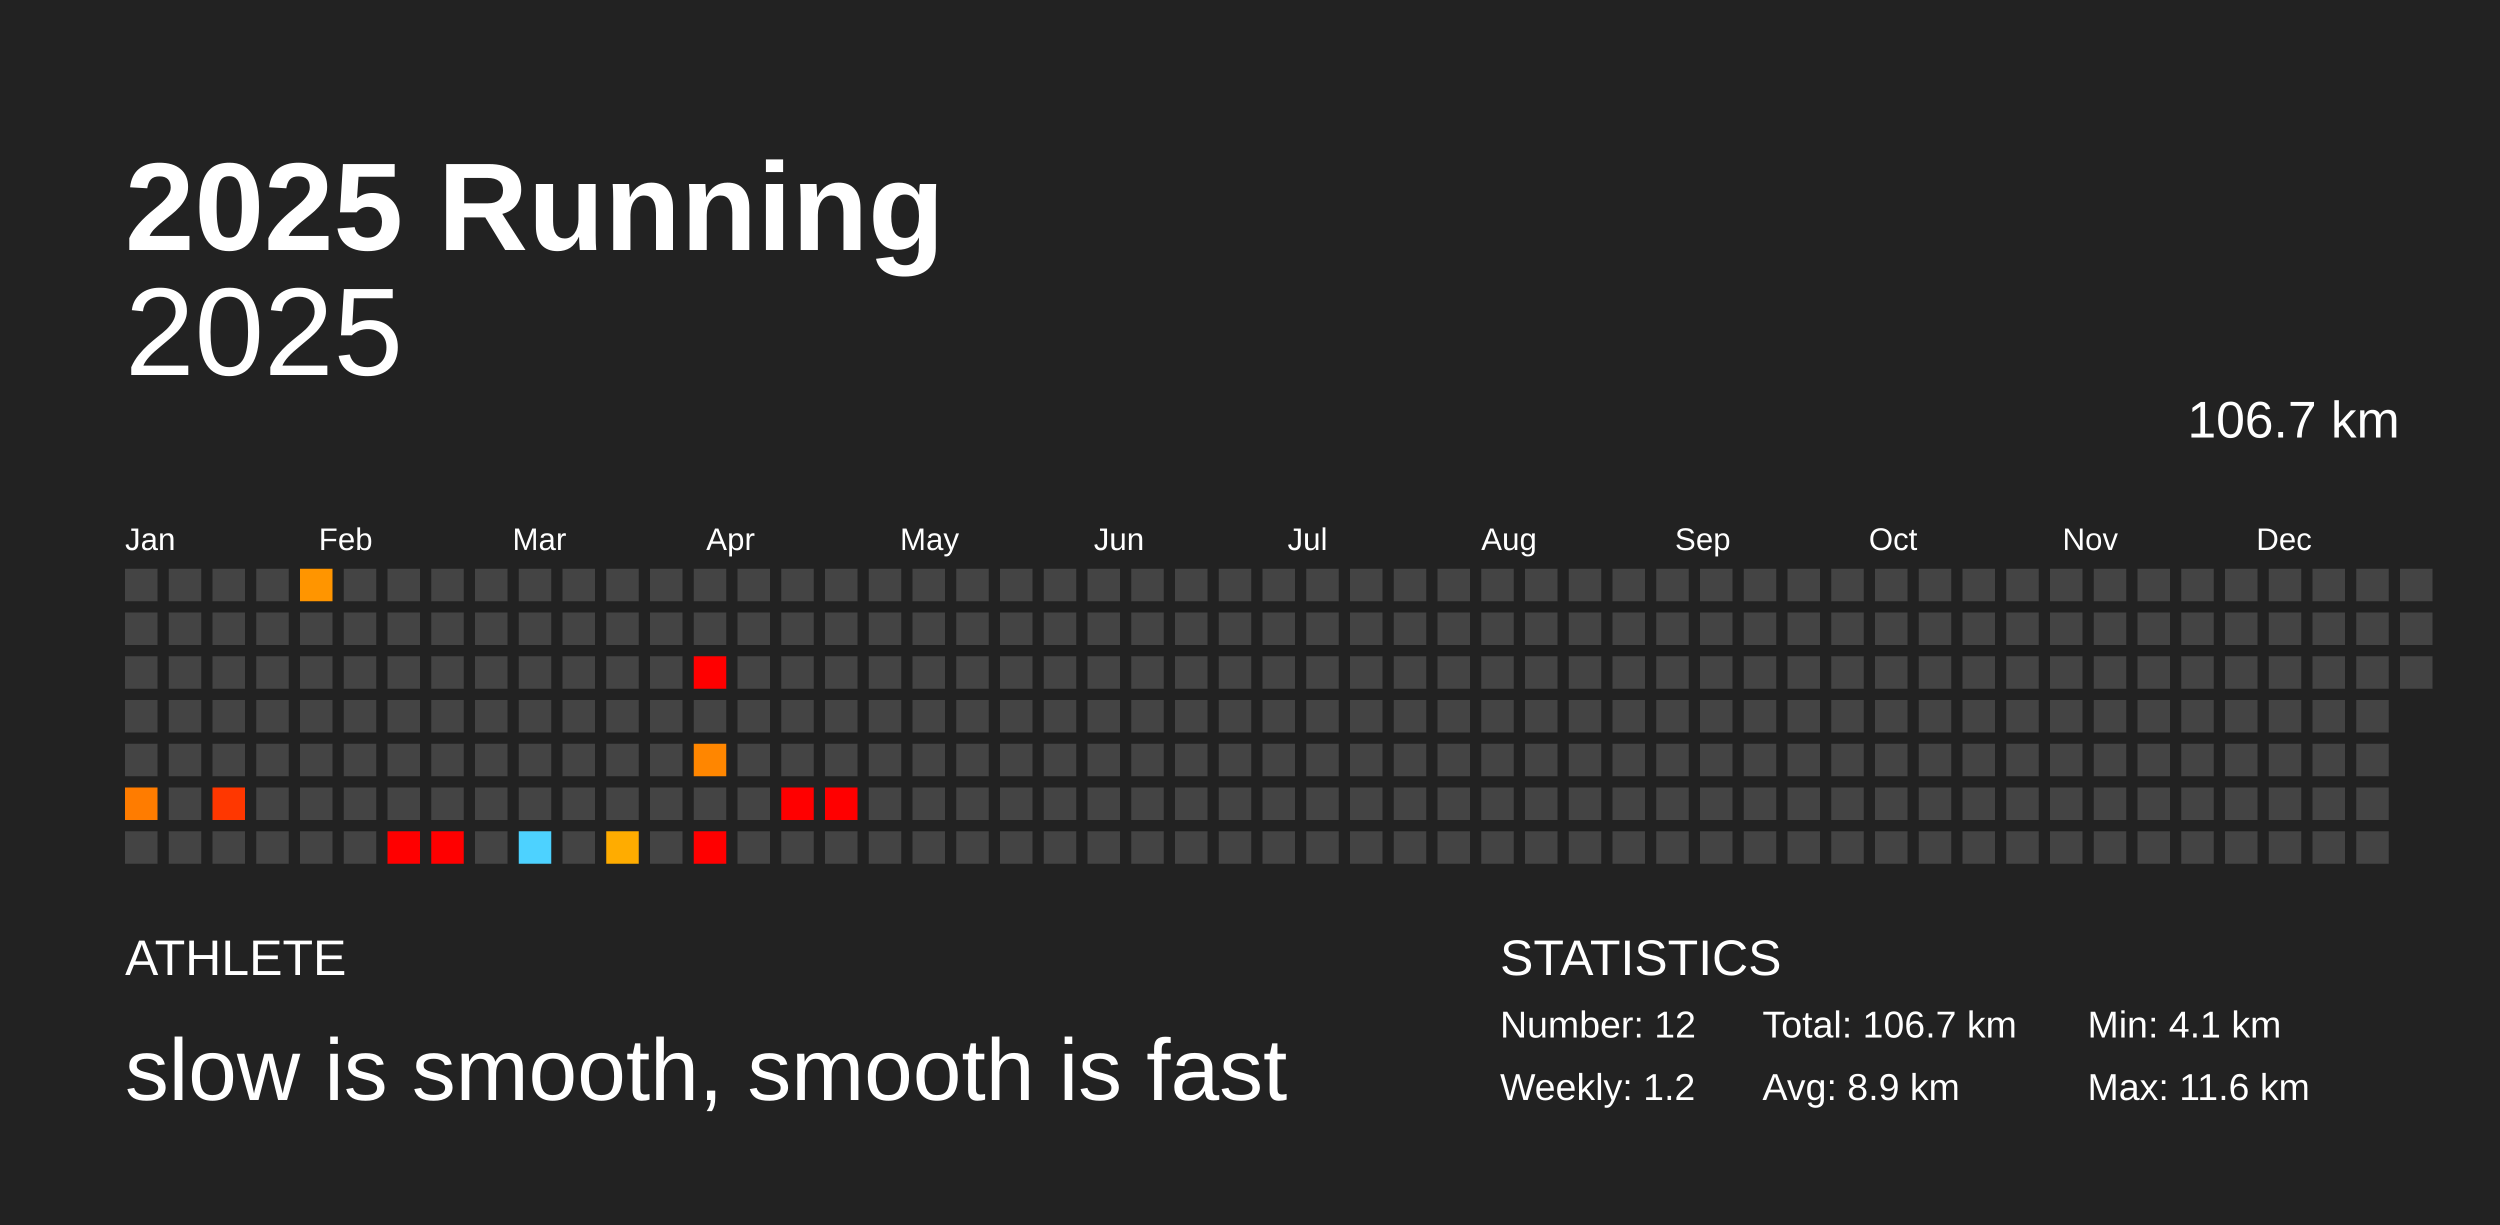
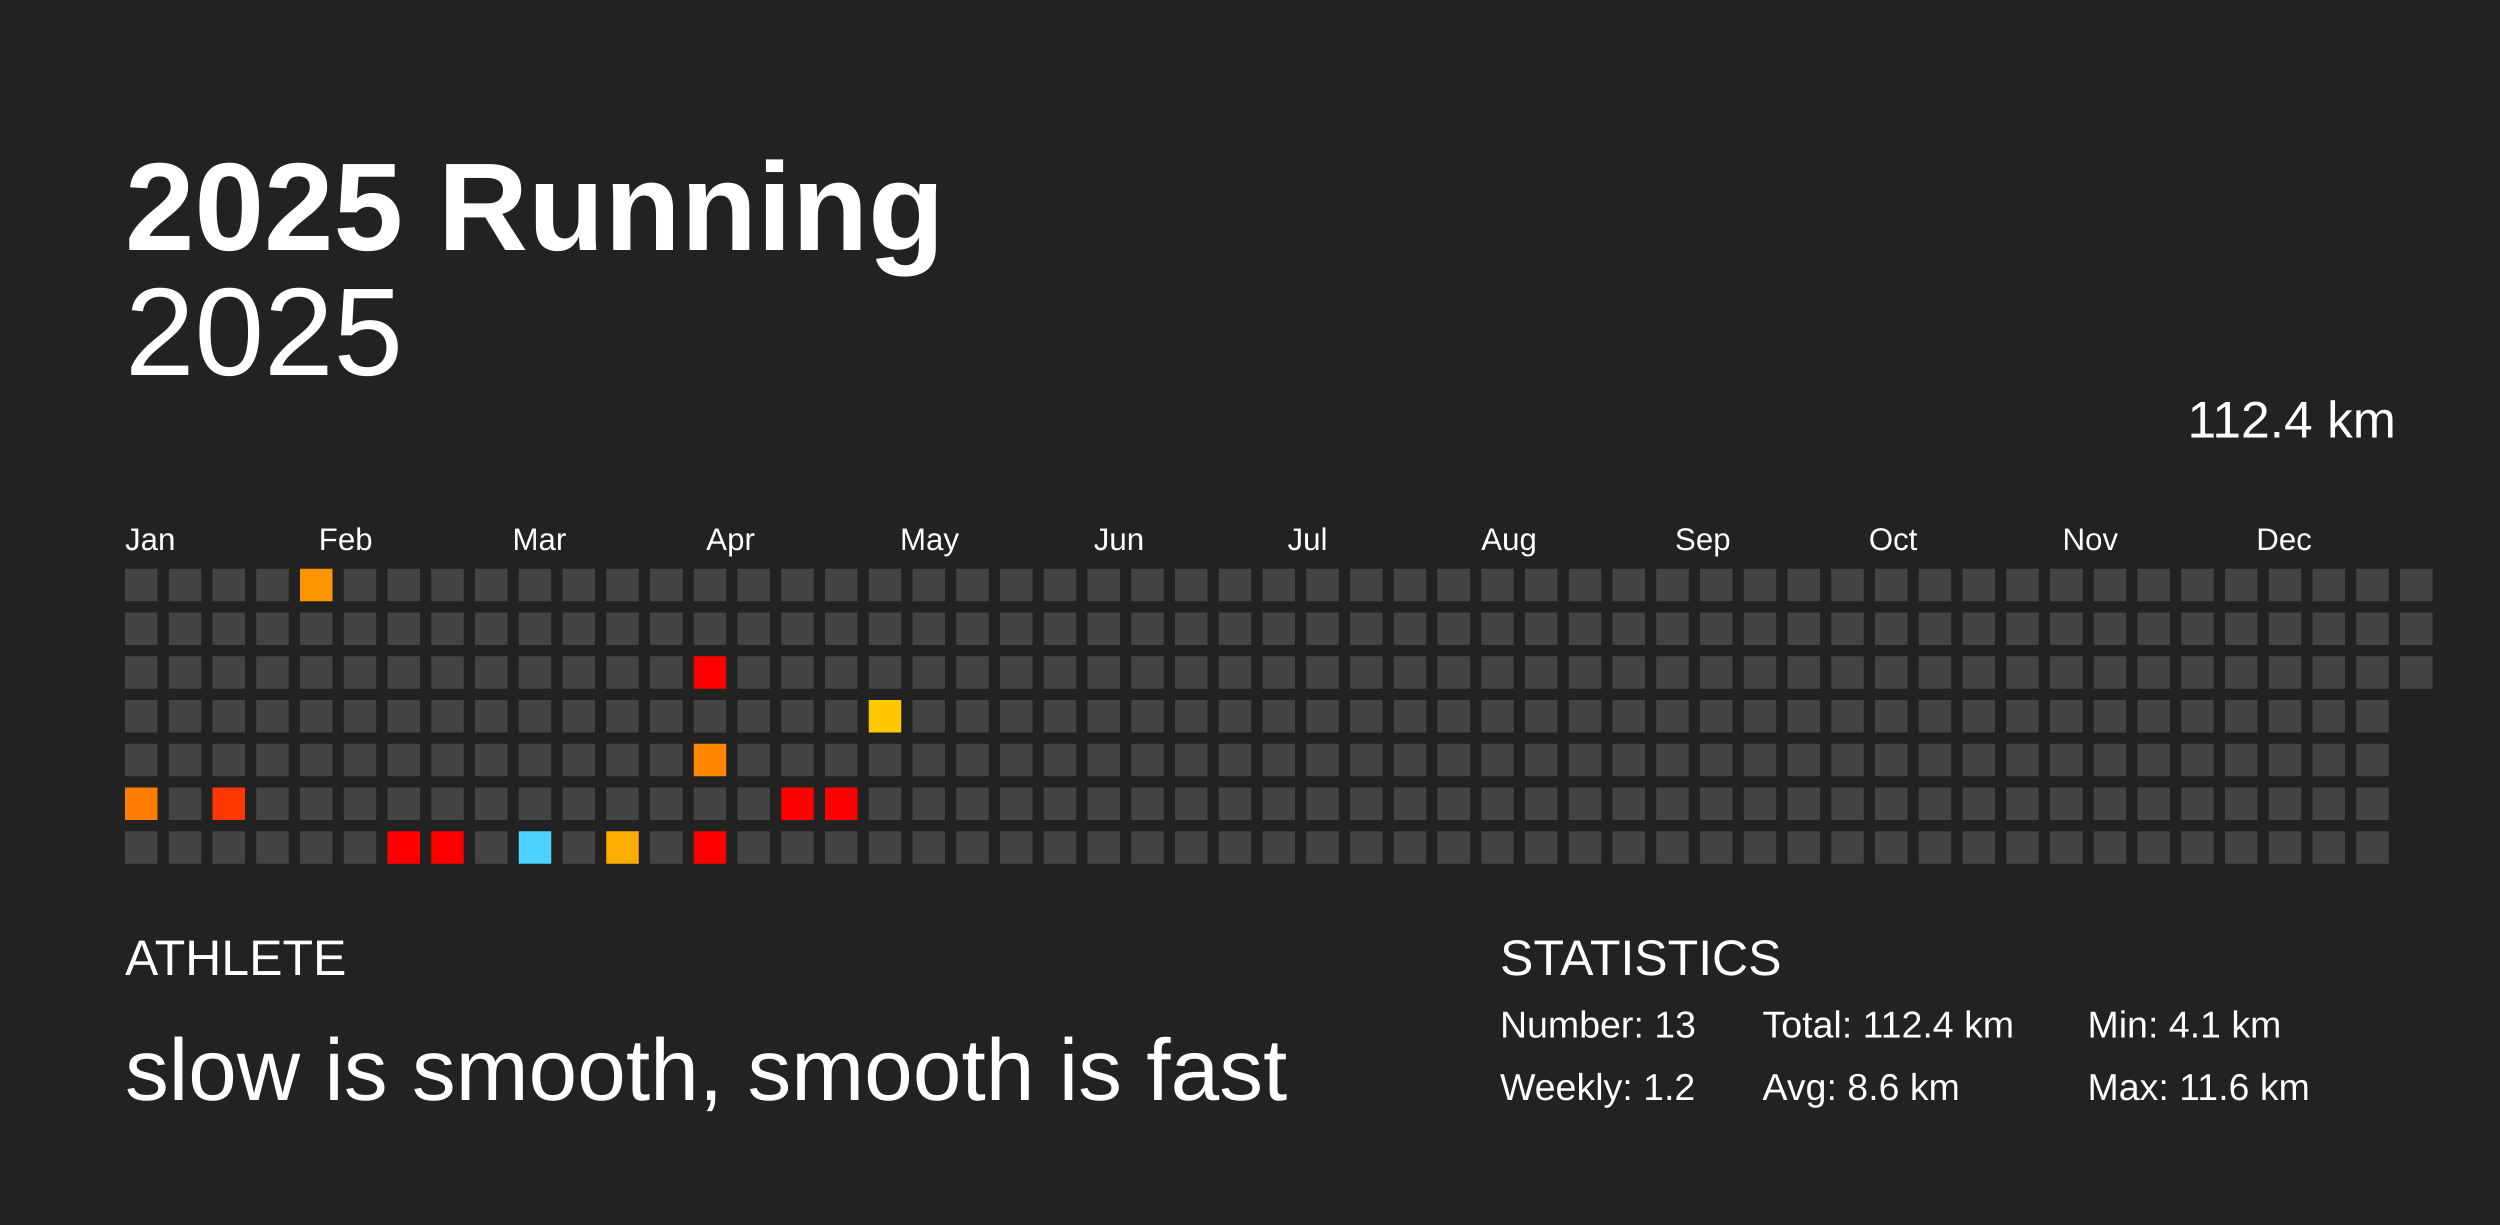
<svg xmlns="http://www.w3.org/2000/svg" baseProfile="full" height="98mm" version="1.1" viewBox="0,0,200,98" width="200mm">
  <defs />
  <rect fill="#222222" height="98" width="200" x="0" y="0" />
  <text fill="#FFFFFF" style="font-size:10px; font-family:Arial; font-weight:bold;" x="10" y="20">2025 Running</text>
  <text fill="#FFFFFF" style="font-size:4px; font-family:Arial" x="10" y="78">ATHLETE</text>
  <text fill="#FFFFFF" style="font-size:7px; font-family:Arial" x="10" y="88">slow is smooth, smooth is fast</text>
  <text fill="#FFFFFF" style="font-size:4px; font-family:Arial" x="120" y="78">STATISTICS</text>
-   <text fill="#FFFFFF" style="font-size:3px; font-family:Arial" x="120" y="83">Number: 12</text>
+   <text fill="#FFFFFF" style="font-size:3px; font-family:Arial" x="120" y="83">Number: 13</text>
  <text fill="#FFFFFF" style="font-size:3px; font-family:Arial" x="120" y="88">Weekly: 1.2</text>
-   <text fill="#FFFFFF" style="font-size:3px; font-family:Arial" x="141" y="83">Total: 106.7 km</text>
-   <text fill="#FFFFFF" style="font-size:3px; font-family:Arial" x="141" y="88">Avg: 8.9 km</text>
+   <text fill="#FFFFFF" style="font-size:3px; font-family:Arial" x="141" y="83">Total: 112.4 km</text>
+   <text fill="#FFFFFF" style="font-size:3px; font-family:Arial" x="141" y="88">Avg: 8.6 km</text>
  <text fill="#FFFFFF" style="font-size:3px; font-family:Arial" x="167" y="83">Min: 4.1 km</text>
  <text fill="#FFFFFF" style="font-size:3px; font-family:Arial" x="167" y="88">Max: 11.6 km</text>
  <text alignment-baseline="hanging" fill="#FFFFFF" style="font-size:10.0px; font-family:Arial;" x="10" y="30">2025</text>
-   <text alignment-baseline="hanging" fill="#FFFFFF" style="font-size:4.125px; font-family:Arial;" x="175" y="35">106.7 km</text>
+   <text alignment-baseline="hanging" fill="#FFFFFF" style="font-size:4.125px; font-family:Arial;" x="175" y="35">112.4 km</text>
  <text fill="#FFFFFF" style="font-size:2.5px; font-family:Arial" x="10.0" y="44">Jan</text>
  <text fill="#FFFFFF" style="font-size:2.5px; font-family:Arial" x="25.5" y="44">Feb</text>
  <text fill="#FFFFFF" style="font-size:2.5px; font-family:Arial" x="41.0" y="44">Mar</text>
  <text fill="#FFFFFF" style="font-size:2.5px; font-family:Arial" x="56.5" y="44">Apr</text>
  <text fill="#FFFFFF" style="font-size:2.5px; font-family:Arial" x="72.0" y="44">May</text>
  <text fill="#FFFFFF" style="font-size:2.5px; font-family:Arial" x="87.5" y="44">Jun</text>
  <text fill="#FFFFFF" style="font-size:2.5px; font-family:Arial" x="103.0" y="44">Jul</text>
  <text fill="#FFFFFF" style="font-size:2.5px; font-family:Arial" x="118.5" y="44">Aug</text>
  <text fill="#FFFFFF" style="font-size:2.5px; font-family:Arial" x="134.0" y="44">Sep</text>
  <text fill="#FFFFFF" style="font-size:2.5px; font-family:Arial" x="149.5" y="44">Oct</text>
  <text fill="#FFFFFF" style="font-size:2.5px; font-family:Arial" x="165.0" y="44">Nov</text>
  <text fill="#FFFFFF" style="font-size:2.5px; font-family:Arial" x="180.5" y="44">Dec</text>
  <rect fill="#444444" height="2.6" width="2.6" x="10.0" y="45.5" />
  <rect fill="#444444" height="2.6" width="2.6" x="10.0" y="49.0" />
  <rect fill="#444444" height="2.6" width="2.6" x="10.0" y="52.5" />
  <rect fill="#444444" height="2.6" width="2.6" x="10.0" y="56.0" />
  <rect fill="#444444" height="2.6" width="2.6" x="10.0" y="59.5" />
  <rect fill="#ff7c00" height="2.6" width="2.6" x="10.0" y="63.0" />
  <rect fill="#444444" height="2.6" width="2.6" x="10.0" y="66.5" />
  <rect fill="#444444" height="2.6" width="2.6" x="13.5" y="45.5" />
  <rect fill="#444444" height="2.6" width="2.6" x="13.5" y="49.0" />
  <rect fill="#444444" height="2.6" width="2.6" x="13.5" y="52.5" />
  <rect fill="#444444" height="2.6" width="2.6" x="13.5" y="56.0" />
  <rect fill="#444444" height="2.6" width="2.6" x="13.5" y="59.5" />
  <rect fill="#444444" height="2.6" width="2.6" x="13.5" y="63.0" />
  <rect fill="#444444" height="2.6" width="2.6" x="13.5" y="66.5" />
  <rect fill="#444444" height="2.6" width="2.6" x="17.0" y="45.5" />
  <rect fill="#444444" height="2.6" width="2.6" x="17.0" y="49.0" />
  <rect fill="#444444" height="2.6" width="2.6" x="17.0" y="52.5" />
  <rect fill="#444444" height="2.6" width="2.6" x="17.0" y="56.0" />
  <rect fill="#444444" height="2.6" width="2.6" x="17.0" y="59.5" />
  <rect fill="#ff3700" height="2.6" width="2.6" x="17.0" y="63.0" />
  <rect fill="#444444" height="2.6" width="2.6" x="17.0" y="66.5" />
  <rect fill="#444444" height="2.6" width="2.6" x="20.5" y="45.5" />
  <rect fill="#444444" height="2.6" width="2.6" x="20.5" y="49.0" />
  <rect fill="#444444" height="2.6" width="2.6" x="20.5" y="52.5" />
  <rect fill="#444444" height="2.6" width="2.6" x="20.5" y="56.0" />
  <rect fill="#444444" height="2.6" width="2.6" x="20.5" y="59.5" />
  <rect fill="#444444" height="2.6" width="2.6" x="20.5" y="63.0" />
  <rect fill="#444444" height="2.6" width="2.6" x="20.5" y="66.5" />
  <rect fill="#ff9500" height="2.6" width="2.6" x="24.0" y="45.5" />
  <rect fill="#444444" height="2.6" width="2.6" x="24.0" y="49.0" />
  <rect fill="#444444" height="2.6" width="2.6" x="24.0" y="52.5" />
  <rect fill="#444444" height="2.6" width="2.6" x="24.0" y="56.0" />
  <rect fill="#444444" height="2.6" width="2.6" x="24.0" y="59.5" />
  <rect fill="#444444" height="2.6" width="2.6" x="24.0" y="63.0" />
  <rect fill="#444444" height="2.6" width="2.6" x="24.0" y="66.5" />
  <rect fill="#444444" height="2.6" width="2.6" x="27.5" y="45.5" />
  <rect fill="#444444" height="2.6" width="2.6" x="27.5" y="49.0" />
  <rect fill="#444444" height="2.6" width="2.6" x="27.5" y="52.5" />
  <rect fill="#444444" height="2.6" width="2.6" x="27.5" y="56.0" />
  <rect fill="#444444" height="2.6" width="2.6" x="27.5" y="59.5" />
  <rect fill="#444444" height="2.6" width="2.6" x="27.5" y="63.0" />
  <rect fill="#444444" height="2.6" width="2.6" x="27.5" y="66.5" />
  <rect fill="#444444" height="2.6" width="2.6" x="31.0" y="45.5" />
  <rect fill="#444444" height="2.6" width="2.6" x="31.0" y="49.0" />
  <rect fill="#444444" height="2.6" width="2.6" x="31.0" y="52.5" />
  <rect fill="#444444" height="2.6" width="2.6" x="31.0" y="56.0" />
  <rect fill="#444444" height="2.6" width="2.6" x="31.0" y="59.5" />
  <rect fill="#444444" height="2.6" width="2.6" x="31.0" y="63.0" />
  <rect fill="red" height="2.6" width="2.6" x="31.0" y="66.5" />
  <rect fill="#444444" height="2.6" width="2.6" x="34.5" y="45.5" />
  <rect fill="#444444" height="2.6" width="2.6" x="34.5" y="49.0" />
  <rect fill="#444444" height="2.6" width="2.6" x="34.5" y="52.5" />
  <rect fill="#444444" height="2.6" width="2.6" x="34.5" y="56.0" />
  <rect fill="#444444" height="2.6" width="2.6" x="34.5" y="59.5" />
  <rect fill="#444444" height="2.6" width="2.6" x="34.5" y="63.0" />
  <rect fill="red" height="2.6" width="2.6" x="34.5" y="66.5" />
  <rect fill="#444444" height="2.6" width="2.6" x="38.0" y="45.5" />
  <rect fill="#444444" height="2.6" width="2.6" x="38.0" y="49.0" />
  <rect fill="#444444" height="2.6" width="2.6" x="38.0" y="52.5" />
  <rect fill="#444444" height="2.6" width="2.6" x="38.0" y="56.0" />
  <rect fill="#444444" height="2.6" width="2.6" x="38.0" y="59.5" />
  <rect fill="#444444" height="2.6" width="2.6" x="38.0" y="63.0" />
  <rect fill="#444444" height="2.6" width="2.6" x="38.0" y="66.5" />
  <rect fill="#444444" height="2.6" width="2.6" x="41.5" y="45.5" />
  <rect fill="#444444" height="2.6" width="2.6" x="41.5" y="49.0" />
  <rect fill="#444444" height="2.6" width="2.6" x="41.5" y="52.5" />
  <rect fill="#444444" height="2.6" width="2.6" x="41.5" y="56.0" />
  <rect fill="#444444" height="2.6" width="2.6" x="41.5" y="59.5" />
  <rect fill="#444444" height="2.6" width="2.6" x="41.5" y="63.0" />
  <rect fill="#4dd2ff" height="2.6" width="2.6" x="41.5" y="66.5" />
  <rect fill="#444444" height="2.6" width="2.6" x="45.0" y="45.5" />
  <rect fill="#444444" height="2.6" width="2.6" x="45.0" y="49.0" />
  <rect fill="#444444" height="2.6" width="2.6" x="45.0" y="52.5" />
  <rect fill="#444444" height="2.6" width="2.6" x="45.0" y="56.0" />
  <rect fill="#444444" height="2.6" width="2.6" x="45.0" y="59.5" />
  <rect fill="#444444" height="2.6" width="2.6" x="45.0" y="63.0" />
  <rect fill="#444444" height="2.6" width="2.6" x="45.0" y="66.5" />
  <rect fill="#444444" height="2.6" width="2.6" x="48.5" y="45.5" />
  <rect fill="#444444" height="2.6" width="2.6" x="48.5" y="49.0" />
  <rect fill="#444444" height="2.6" width="2.6" x="48.5" y="52.5" />
  <rect fill="#444444" height="2.6" width="2.6" x="48.5" y="56.0" />
  <rect fill="#444444" height="2.6" width="2.6" x="48.5" y="59.5" />
  <rect fill="#444444" height="2.6" width="2.6" x="48.5" y="63.0" />
  <rect fill="#ffac00" height="2.6" width="2.6" x="48.5" y="66.5" />
  <rect fill="#444444" height="2.6" width="2.6" x="52.0" y="45.5" />
  <rect fill="#444444" height="2.6" width="2.6" x="52.0" y="49.0" />
  <rect fill="#444444" height="2.6" width="2.6" x="52.0" y="52.5" />
  <rect fill="#444444" height="2.6" width="2.6" x="52.0" y="56.0" />
  <rect fill="#444444" height="2.6" width="2.6" x="52.0" y="59.5" />
  <rect fill="#444444" height="2.6" width="2.6" x="52.0" y="63.0" />
  <rect fill="#444444" height="2.6" width="2.6" x="52.0" y="66.5" />
  <rect fill="#444444" height="2.6" width="2.6" x="55.5" y="45.5" />
  <rect fill="#444444" height="2.6" width="2.6" x="55.5" y="49.0" />
  <rect fill="red" height="2.6" width="2.6" x="55.5" y="52.5" />
  <rect fill="#444444" height="2.6" width="2.6" x="55.5" y="56.0" />
  <rect fill="#ff8600" height="2.6" width="2.6" x="55.5" y="59.5" />
  <rect fill="#444444" height="2.6" width="2.6" x="55.5" y="63.0" />
  <rect fill="red" height="2.6" width="2.6" x="55.5" y="66.5" />
  <rect fill="#444444" height="2.6" width="2.6" x="59.0" y="45.5" />
  <rect fill="#444444" height="2.6" width="2.6" x="59.0" y="49.0" />
  <rect fill="#444444" height="2.6" width="2.6" x="59.0" y="52.5" />
  <rect fill="#444444" height="2.6" width="2.6" x="59.0" y="56.0" />
  <rect fill="#444444" height="2.6" width="2.6" x="59.0" y="59.5" />
  <rect fill="#444444" height="2.6" width="2.6" x="59.0" y="63.0" />
  <rect fill="#444444" height="2.6" width="2.6" x="59.0" y="66.5" />
  <rect fill="#444444" height="2.6" width="2.6" x="62.5" y="45.5" />
  <rect fill="#444444" height="2.6" width="2.6" x="62.5" y="49.0" />
  <rect fill="#444444" height="2.6" width="2.6" x="62.5" y="52.5" />
  <rect fill="#444444" height="2.6" width="2.6" x="62.5" y="56.0" />
  <rect fill="#444444" height="2.6" width="2.6" x="62.5" y="59.5" />
  <rect fill="red" height="2.6" width="2.6" x="62.5" y="63.0" />
  <rect fill="#444444" height="2.6" width="2.6" x="62.5" y="66.5" />
  <rect fill="#444444" height="2.6" width="2.6" x="66.0" y="45.5" />
  <rect fill="#444444" height="2.6" width="2.6" x="66.0" y="49.0" />
  <rect fill="#444444" height="2.6" width="2.6" x="66.0" y="52.5" />
  <rect fill="#444444" height="2.6" width="2.6" x="66.0" y="56.0" />
  <rect fill="#444444" height="2.6" width="2.6" x="66.0" y="59.5" />
  <rect fill="red" height="2.6" width="2.6" x="66.0" y="63.0" />
  <rect fill="#444444" height="2.6" width="2.6" x="66.0" y="66.5" />
  <rect fill="#444444" height="2.6" width="2.6" x="69.5" y="45.5" />
  <rect fill="#444444" height="2.6" width="2.6" x="69.5" y="49.0" />
  <rect fill="#444444" height="2.6" width="2.6" x="69.5" y="52.5" />
-   <rect fill="#444444" height="2.6" width="2.6" x="69.5" y="56.0" />
+   <rect fill="#ffc800" height="2.6" width="2.6" x="69.5" y="56.0" />
  <rect fill="#444444" height="2.6" width="2.6" x="69.5" y="59.5" />
  <rect fill="#444444" height="2.6" width="2.6" x="69.5" y="63.0" />
  <rect fill="#444444" height="2.6" width="2.6" x="69.5" y="66.5" />
  <rect fill="#444444" height="2.6" width="2.6" x="73.0" y="45.5" />
  <rect fill="#444444" height="2.6" width="2.6" x="73.0" y="49.0" />
  <rect fill="#444444" height="2.6" width="2.6" x="73.0" y="52.5" />
  <rect fill="#444444" height="2.6" width="2.6" x="73.0" y="56.0" />
  <rect fill="#444444" height="2.6" width="2.6" x="73.0" y="59.5" />
  <rect fill="#444444" height="2.6" width="2.6" x="73.0" y="63.0" />
  <rect fill="#444444" height="2.6" width="2.6" x="73.0" y="66.5" />
  <rect fill="#444444" height="2.6" width="2.6" x="76.5" y="45.5" />
  <rect fill="#444444" height="2.6" width="2.6" x="76.5" y="49.0" />
  <rect fill="#444444" height="2.6" width="2.6" x="76.5" y="52.5" />
  <rect fill="#444444" height="2.6" width="2.6" x="76.5" y="56.0" />
  <rect fill="#444444" height="2.6" width="2.6" x="76.5" y="59.5" />
  <rect fill="#444444" height="2.6" width="2.6" x="76.5" y="63.0" />
  <rect fill="#444444" height="2.6" width="2.6" x="76.5" y="66.5" />
  <rect fill="#444444" height="2.6" width="2.6" x="80.0" y="45.5" />
  <rect fill="#444444" height="2.6" width="2.6" x="80.0" y="49.0" />
  <rect fill="#444444" height="2.6" width="2.6" x="80.0" y="52.5" />
  <rect fill="#444444" height="2.6" width="2.6" x="80.0" y="56.0" />
  <rect fill="#444444" height="2.6" width="2.6" x="80.0" y="59.5" />
  <rect fill="#444444" height="2.6" width="2.6" x="80.0" y="63.0" />
  <rect fill="#444444" height="2.6" width="2.6" x="80.0" y="66.5" />
  <rect fill="#444444" height="2.6" width="2.6" x="83.5" y="45.5" />
  <rect fill="#444444" height="2.6" width="2.6" x="83.5" y="49.0" />
  <rect fill="#444444" height="2.6" width="2.6" x="83.5" y="52.5" />
  <rect fill="#444444" height="2.6" width="2.6" x="83.5" y="56.0" />
  <rect fill="#444444" height="2.6" width="2.6" x="83.5" y="59.5" />
  <rect fill="#444444" height="2.6" width="2.6" x="83.5" y="63.0" />
  <rect fill="#444444" height="2.6" width="2.6" x="83.5" y="66.5" />
  <rect fill="#444444" height="2.6" width="2.6" x="87.0" y="45.5" />
  <rect fill="#444444" height="2.6" width="2.6" x="87.0" y="49.0" />
  <rect fill="#444444" height="2.6" width="2.6" x="87.0" y="52.5" />
  <rect fill="#444444" height="2.6" width="2.6" x="87.0" y="56.0" />
  <rect fill="#444444" height="2.6" width="2.6" x="87.0" y="59.5" />
  <rect fill="#444444" height="2.6" width="2.6" x="87.0" y="63.0" />
  <rect fill="#444444" height="2.6" width="2.6" x="87.0" y="66.5" />
  <rect fill="#444444" height="2.6" width="2.6" x="90.5" y="45.5" />
  <rect fill="#444444" height="2.6" width="2.6" x="90.5" y="49.0" />
  <rect fill="#444444" height="2.6" width="2.6" x="90.5" y="52.5" />
  <rect fill="#444444" height="2.6" width="2.6" x="90.5" y="56.0" />
  <rect fill="#444444" height="2.6" width="2.6" x="90.5" y="59.5" />
  <rect fill="#444444" height="2.6" width="2.6" x="90.5" y="63.0" />
  <rect fill="#444444" height="2.6" width="2.6" x="90.5" y="66.5" />
  <rect fill="#444444" height="2.6" width="2.6" x="94.0" y="45.5" />
  <rect fill="#444444" height="2.6" width="2.6" x="94.0" y="49.0" />
  <rect fill="#444444" height="2.6" width="2.6" x="94.0" y="52.5" />
  <rect fill="#444444" height="2.6" width="2.6" x="94.0" y="56.0" />
  <rect fill="#444444" height="2.6" width="2.6" x="94.0" y="59.5" />
  <rect fill="#444444" height="2.6" width="2.6" x="94.0" y="63.0" />
  <rect fill="#444444" height="2.6" width="2.6" x="94.0" y="66.5" />
  <rect fill="#444444" height="2.6" width="2.6" x="97.5" y="45.5" />
  <rect fill="#444444" height="2.6" width="2.6" x="97.5" y="49.0" />
  <rect fill="#444444" height="2.6" width="2.6" x="97.5" y="52.5" />
  <rect fill="#444444" height="2.6" width="2.6" x="97.5" y="56.0" />
  <rect fill="#444444" height="2.6" width="2.6" x="97.5" y="59.5" />
  <rect fill="#444444" height="2.6" width="2.6" x="97.5" y="63.0" />
  <rect fill="#444444" height="2.6" width="2.6" x="97.5" y="66.5" />
  <rect fill="#444444" height="2.6" width="2.6" x="101.0" y="45.5" />
  <rect fill="#444444" height="2.6" width="2.6" x="101.0" y="49.0" />
  <rect fill="#444444" height="2.6" width="2.6" x="101.0" y="52.5" />
  <rect fill="#444444" height="2.6" width="2.6" x="101.0" y="56.0" />
  <rect fill="#444444" height="2.6" width="2.6" x="101.0" y="59.5" />
  <rect fill="#444444" height="2.6" width="2.6" x="101.0" y="63.0" />
  <rect fill="#444444" height="2.6" width="2.6" x="101.0" y="66.5" />
  <rect fill="#444444" height="2.6" width="2.6" x="104.5" y="45.5" />
  <rect fill="#444444" height="2.6" width="2.6" x="104.5" y="49.0" />
  <rect fill="#444444" height="2.6" width="2.6" x="104.5" y="52.5" />
  <rect fill="#444444" height="2.6" width="2.6" x="104.5" y="56.0" />
  <rect fill="#444444" height="2.6" width="2.6" x="104.5" y="59.5" />
  <rect fill="#444444" height="2.6" width="2.6" x="104.5" y="63.0" />
  <rect fill="#444444" height="2.6" width="2.6" x="104.5" y="66.5" />
  <rect fill="#444444" height="2.6" width="2.6" x="108.0" y="45.5" />
  <rect fill="#444444" height="2.6" width="2.6" x="108.0" y="49.0" />
  <rect fill="#444444" height="2.6" width="2.6" x="108.0" y="52.5" />
  <rect fill="#444444" height="2.6" width="2.6" x="108.0" y="56.0" />
  <rect fill="#444444" height="2.6" width="2.6" x="108.0" y="59.5" />
  <rect fill="#444444" height="2.6" width="2.6" x="108.0" y="63.0" />
  <rect fill="#444444" height="2.6" width="2.6" x="108.0" y="66.5" />
  <rect fill="#444444" height="2.6" width="2.6" x="111.5" y="45.5" />
  <rect fill="#444444" height="2.6" width="2.6" x="111.5" y="49.0" />
  <rect fill="#444444" height="2.6" width="2.6" x="111.5" y="52.5" />
  <rect fill="#444444" height="2.6" width="2.6" x="111.5" y="56.0" />
  <rect fill="#444444" height="2.6" width="2.6" x="111.5" y="59.5" />
  <rect fill="#444444" height="2.6" width="2.6" x="111.5" y="63.0" />
  <rect fill="#444444" height="2.6" width="2.6" x="111.5" y="66.5" />
  <rect fill="#444444" height="2.6" width="2.6" x="115.0" y="45.5" />
  <rect fill="#444444" height="2.6" width="2.6" x="115.0" y="49.0" />
  <rect fill="#444444" height="2.6" width="2.6" x="115.0" y="52.5" />
  <rect fill="#444444" height="2.6" width="2.6" x="115.0" y="56.0" />
  <rect fill="#444444" height="2.6" width="2.6" x="115.0" y="59.5" />
  <rect fill="#444444" height="2.6" width="2.6" x="115.0" y="63.0" />
  <rect fill="#444444" height="2.6" width="2.6" x="115.0" y="66.5" />
  <rect fill="#444444" height="2.6" width="2.6" x="118.5" y="45.5" />
  <rect fill="#444444" height="2.6" width="2.6" x="118.5" y="49.0" />
  <rect fill="#444444" height="2.6" width="2.6" x="118.5" y="52.5" />
  <rect fill="#444444" height="2.6" width="2.6" x="118.5" y="56.0" />
  <rect fill="#444444" height="2.6" width="2.6" x="118.5" y="59.5" />
  <rect fill="#444444" height="2.6" width="2.6" x="118.5" y="63.0" />
  <rect fill="#444444" height="2.6" width="2.6" x="118.5" y="66.5" />
  <rect fill="#444444" height="2.6" width="2.6" x="122.0" y="45.5" />
  <rect fill="#444444" height="2.6" width="2.6" x="122.0" y="49.0" />
  <rect fill="#444444" height="2.6" width="2.6" x="122.0" y="52.5" />
  <rect fill="#444444" height="2.6" width="2.6" x="122.0" y="56.0" />
  <rect fill="#444444" height="2.6" width="2.6" x="122.0" y="59.5" />
  <rect fill="#444444" height="2.6" width="2.6" x="122.0" y="63.0" />
  <rect fill="#444444" height="2.6" width="2.6" x="122.0" y="66.5" />
  <rect fill="#444444" height="2.6" width="2.6" x="125.5" y="45.5" />
  <rect fill="#444444" height="2.6" width="2.6" x="125.5" y="49.0" />
  <rect fill="#444444" height="2.6" width="2.6" x="125.5" y="52.5" />
  <rect fill="#444444" height="2.6" width="2.6" x="125.5" y="56.0" />
  <rect fill="#444444" height="2.6" width="2.6" x="125.5" y="59.5" />
  <rect fill="#444444" height="2.6" width="2.6" x="125.5" y="63.0" />
  <rect fill="#444444" height="2.6" width="2.6" x="125.5" y="66.5" />
  <rect fill="#444444" height="2.6" width="2.6" x="129.0" y="45.5" />
  <rect fill="#444444" height="2.6" width="2.6" x="129.0" y="49.0" />
  <rect fill="#444444" height="2.6" width="2.6" x="129.0" y="52.5" />
  <rect fill="#444444" height="2.6" width="2.6" x="129.0" y="56.0" />
  <rect fill="#444444" height="2.6" width="2.6" x="129.0" y="59.5" />
  <rect fill="#444444" height="2.6" width="2.6" x="129.0" y="63.0" />
  <rect fill="#444444" height="2.6" width="2.6" x="129.0" y="66.5" />
  <rect fill="#444444" height="2.6" width="2.6" x="132.5" y="45.5" />
  <rect fill="#444444" height="2.6" width="2.6" x="132.5" y="49.0" />
  <rect fill="#444444" height="2.6" width="2.6" x="132.5" y="52.5" />
  <rect fill="#444444" height="2.6" width="2.6" x="132.5" y="56.0" />
  <rect fill="#444444" height="2.6" width="2.6" x="132.5" y="59.5" />
  <rect fill="#444444" height="2.6" width="2.6" x="132.5" y="63.0" />
  <rect fill="#444444" height="2.6" width="2.6" x="132.5" y="66.5" />
  <rect fill="#444444" height="2.6" width="2.6" x="136.0" y="45.5" />
  <rect fill="#444444" height="2.6" width="2.6" x="136.0" y="49.0" />
  <rect fill="#444444" height="2.6" width="2.6" x="136.0" y="52.5" />
  <rect fill="#444444" height="2.6" width="2.6" x="136.0" y="56.0" />
  <rect fill="#444444" height="2.6" width="2.6" x="136.0" y="59.5" />
  <rect fill="#444444" height="2.6" width="2.6" x="136.0" y="63.0" />
  <rect fill="#444444" height="2.6" width="2.6" x="136.0" y="66.5" />
  <rect fill="#444444" height="2.6" width="2.6" x="139.5" y="45.5" />
  <rect fill="#444444" height="2.6" width="2.6" x="139.5" y="49.0" />
  <rect fill="#444444" height="2.6" width="2.6" x="139.5" y="52.5" />
  <rect fill="#444444" height="2.6" width="2.6" x="139.5" y="56.0" />
  <rect fill="#444444" height="2.6" width="2.6" x="139.5" y="59.5" />
  <rect fill="#444444" height="2.6" width="2.6" x="139.5" y="63.0" />
  <rect fill="#444444" height="2.6" width="2.6" x="139.5" y="66.5" />
  <rect fill="#444444" height="2.6" width="2.6" x="143.0" y="45.5" />
  <rect fill="#444444" height="2.6" width="2.6" x="143.0" y="49.0" />
  <rect fill="#444444" height="2.6" width="2.6" x="143.0" y="52.5" />
  <rect fill="#444444" height="2.6" width="2.6" x="143.0" y="56.0" />
  <rect fill="#444444" height="2.6" width="2.6" x="143.0" y="59.5" />
  <rect fill="#444444" height="2.6" width="2.6" x="143.0" y="63.0" />
  <rect fill="#444444" height="2.6" width="2.6" x="143.0" y="66.5" />
  <rect fill="#444444" height="2.6" width="2.6" x="146.5" y="45.5" />
  <rect fill="#444444" height="2.6" width="2.6" x="146.5" y="49.0" />
  <rect fill="#444444" height="2.6" width="2.6" x="146.5" y="52.5" />
  <rect fill="#444444" height="2.6" width="2.6" x="146.5" y="56.0" />
  <rect fill="#444444" height="2.6" width="2.6" x="146.5" y="59.5" />
  <rect fill="#444444" height="2.6" width="2.6" x="146.5" y="63.0" />
  <rect fill="#444444" height="2.6" width="2.6" x="146.5" y="66.5" />
  <rect fill="#444444" height="2.6" width="2.6" x="150.0" y="45.5" />
  <rect fill="#444444" height="2.6" width="2.6" x="150.0" y="49.0" />
  <rect fill="#444444" height="2.6" width="2.6" x="150.0" y="52.5" />
  <rect fill="#444444" height="2.6" width="2.6" x="150.0" y="56.0" />
  <rect fill="#444444" height="2.6" width="2.6" x="150.0" y="59.5" />
  <rect fill="#444444" height="2.6" width="2.6" x="150.0" y="63.0" />
  <rect fill="#444444" height="2.6" width="2.6" x="150.0" y="66.5" />
  <rect fill="#444444" height="2.6" width="2.6" x="153.5" y="45.5" />
  <rect fill="#444444" height="2.6" width="2.6" x="153.5" y="49.0" />
  <rect fill="#444444" height="2.6" width="2.6" x="153.5" y="52.5" />
  <rect fill="#444444" height="2.6" width="2.6" x="153.5" y="56.0" />
  <rect fill="#444444" height="2.6" width="2.6" x="153.5" y="59.5" />
  <rect fill="#444444" height="2.6" width="2.6" x="153.5" y="63.0" />
  <rect fill="#444444" height="2.6" width="2.6" x="153.5" y="66.5" />
  <rect fill="#444444" height="2.6" width="2.6" x="157.0" y="45.5" />
  <rect fill="#444444" height="2.6" width="2.6" x="157.0" y="49.0" />
  <rect fill="#444444" height="2.6" width="2.6" x="157.0" y="52.5" />
  <rect fill="#444444" height="2.6" width="2.6" x="157.0" y="56.0" />
  <rect fill="#444444" height="2.6" width="2.6" x="157.0" y="59.5" />
  <rect fill="#444444" height="2.6" width="2.6" x="157.0" y="63.0" />
  <rect fill="#444444" height="2.6" width="2.6" x="157.0" y="66.5" />
  <rect fill="#444444" height="2.6" width="2.6" x="160.5" y="45.5" />
  <rect fill="#444444" height="2.6" width="2.6" x="160.5" y="49.0" />
  <rect fill="#444444" height="2.6" width="2.6" x="160.5" y="52.5" />
  <rect fill="#444444" height="2.6" width="2.6" x="160.5" y="56.0" />
  <rect fill="#444444" height="2.6" width="2.6" x="160.5" y="59.5" />
  <rect fill="#444444" height="2.6" width="2.6" x="160.5" y="63.0" />
  <rect fill="#444444" height="2.6" width="2.6" x="160.5" y="66.5" />
  <rect fill="#444444" height="2.6" width="2.6" x="164.0" y="45.5" />
  <rect fill="#444444" height="2.6" width="2.6" x="164.0" y="49.0" />
  <rect fill="#444444" height="2.6" width="2.6" x="164.0" y="52.5" />
  <rect fill="#444444" height="2.6" width="2.6" x="164.0" y="56.0" />
  <rect fill="#444444" height="2.6" width="2.6" x="164.0" y="59.5" />
  <rect fill="#444444" height="2.6" width="2.6" x="164.0" y="63.0" />
  <rect fill="#444444" height="2.6" width="2.6" x="164.0" y="66.5" />
  <rect fill="#444444" height="2.6" width="2.6" x="167.5" y="45.5" />
  <rect fill="#444444" height="2.6" width="2.6" x="167.5" y="49.0" />
  <rect fill="#444444" height="2.6" width="2.6" x="167.5" y="52.5" />
  <rect fill="#444444" height="2.6" width="2.6" x="167.5" y="56.0" />
  <rect fill="#444444" height="2.6" width="2.6" x="167.5" y="59.5" />
  <rect fill="#444444" height="2.6" width="2.6" x="167.5" y="63.0" />
  <rect fill="#444444" height="2.6" width="2.6" x="167.5" y="66.5" />
  <rect fill="#444444" height="2.6" width="2.6" x="171.0" y="45.5" />
  <rect fill="#444444" height="2.6" width="2.6" x="171.0" y="49.0" />
  <rect fill="#444444" height="2.6" width="2.6" x="171.0" y="52.5" />
  <rect fill="#444444" height="2.6" width="2.6" x="171.0" y="56.0" />
  <rect fill="#444444" height="2.6" width="2.6" x="171.0" y="59.5" />
  <rect fill="#444444" height="2.6" width="2.6" x="171.0" y="63.0" />
  <rect fill="#444444" height="2.6" width="2.6" x="171.0" y="66.5" />
  <rect fill="#444444" height="2.6" width="2.6" x="174.5" y="45.5" />
  <rect fill="#444444" height="2.6" width="2.6" x="174.5" y="49.0" />
  <rect fill="#444444" height="2.6" width="2.6" x="174.5" y="52.5" />
  <rect fill="#444444" height="2.6" width="2.6" x="174.5" y="56.0" />
  <rect fill="#444444" height="2.6" width="2.6" x="174.5" y="59.5" />
  <rect fill="#444444" height="2.6" width="2.6" x="174.5" y="63.0" />
  <rect fill="#444444" height="2.6" width="2.6" x="174.5" y="66.5" />
  <rect fill="#444444" height="2.6" width="2.6" x="178.0" y="45.5" />
  <rect fill="#444444" height="2.6" width="2.6" x="178.0" y="49.0" />
  <rect fill="#444444" height="2.6" width="2.6" x="178.0" y="52.5" />
  <rect fill="#444444" height="2.6" width="2.6" x="178.0" y="56.0" />
  <rect fill="#444444" height="2.6" width="2.6" x="178.0" y="59.5" />
  <rect fill="#444444" height="2.6" width="2.6" x="178.0" y="63.0" />
  <rect fill="#444444" height="2.6" width="2.6" x="178.0" y="66.5" />
  <rect fill="#444444" height="2.6" width="2.6" x="181.5" y="45.5" />
  <rect fill="#444444" height="2.6" width="2.6" x="181.5" y="49.0" />
  <rect fill="#444444" height="2.6" width="2.6" x="181.5" y="52.5" />
  <rect fill="#444444" height="2.6" width="2.6" x="181.5" y="56.0" />
  <rect fill="#444444" height="2.6" width="2.6" x="181.5" y="59.5" />
  <rect fill="#444444" height="2.6" width="2.6" x="181.5" y="63.0" />
  <rect fill="#444444" height="2.6" width="2.6" x="181.5" y="66.5" />
  <rect fill="#444444" height="2.6" width="2.6" x="185.0" y="45.5" />
  <rect fill="#444444" height="2.6" width="2.6" x="185.0" y="49.0" />
  <rect fill="#444444" height="2.6" width="2.6" x="185.0" y="52.5" />
  <rect fill="#444444" height="2.6" width="2.6" x="185.0" y="56.0" />
  <rect fill="#444444" height="2.6" width="2.6" x="185.0" y="59.5" />
  <rect fill="#444444" height="2.6" width="2.6" x="185.0" y="63.0" />
  <rect fill="#444444" height="2.6" width="2.6" x="185.0" y="66.5" />
  <rect fill="#444444" height="2.6" width="2.6" x="188.5" y="45.5" />
  <rect fill="#444444" height="2.6" width="2.6" x="188.5" y="49.0" />
  <rect fill="#444444" height="2.6" width="2.6" x="188.5" y="52.5" />
  <rect fill="#444444" height="2.6" width="2.6" x="188.5" y="56.0" />
  <rect fill="#444444" height="2.6" width="2.6" x="188.5" y="59.5" />
  <rect fill="#444444" height="2.6" width="2.6" x="188.5" y="63.0" />
  <rect fill="#444444" height="2.6" width="2.6" x="188.5" y="66.5" />
  <rect fill="#444444" height="2.6" width="2.6" x="192.0" y="45.5" />
  <rect fill="#444444" height="2.6" width="2.6" x="192.0" y="49.0" />
  <rect fill="#444444" height="2.6" width="2.6" x="192.0" y="52.5" />
</svg>
